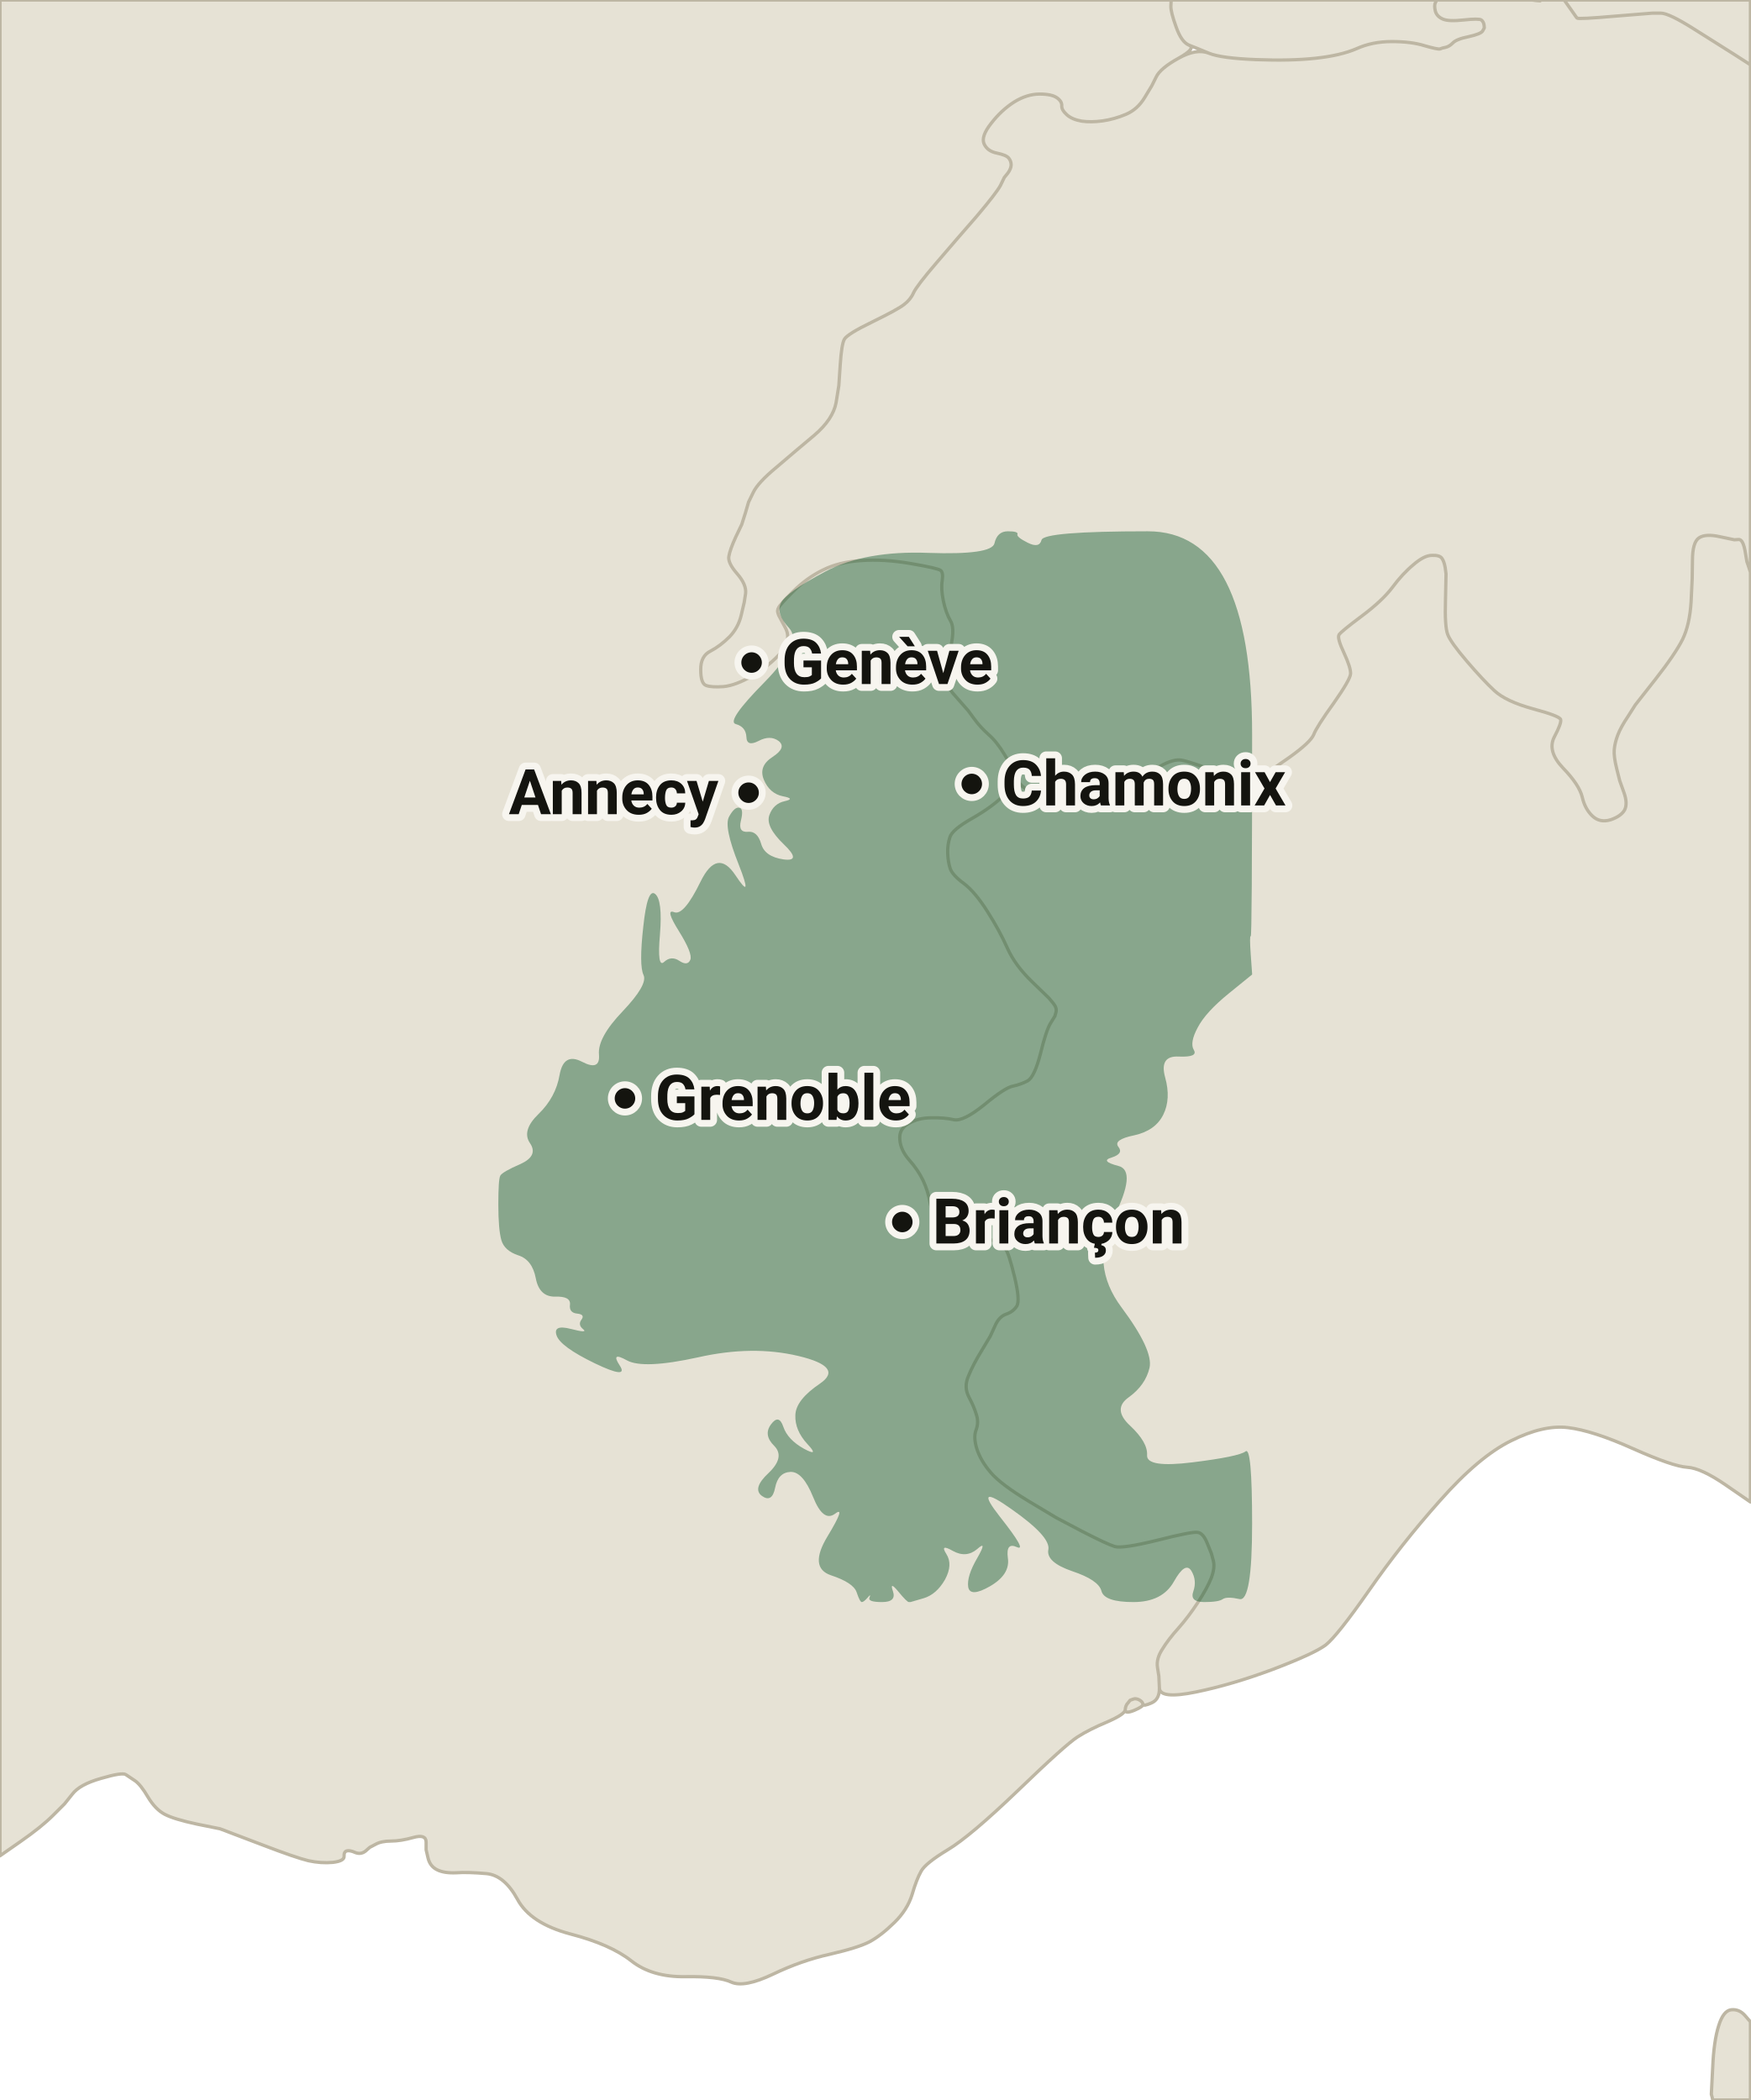
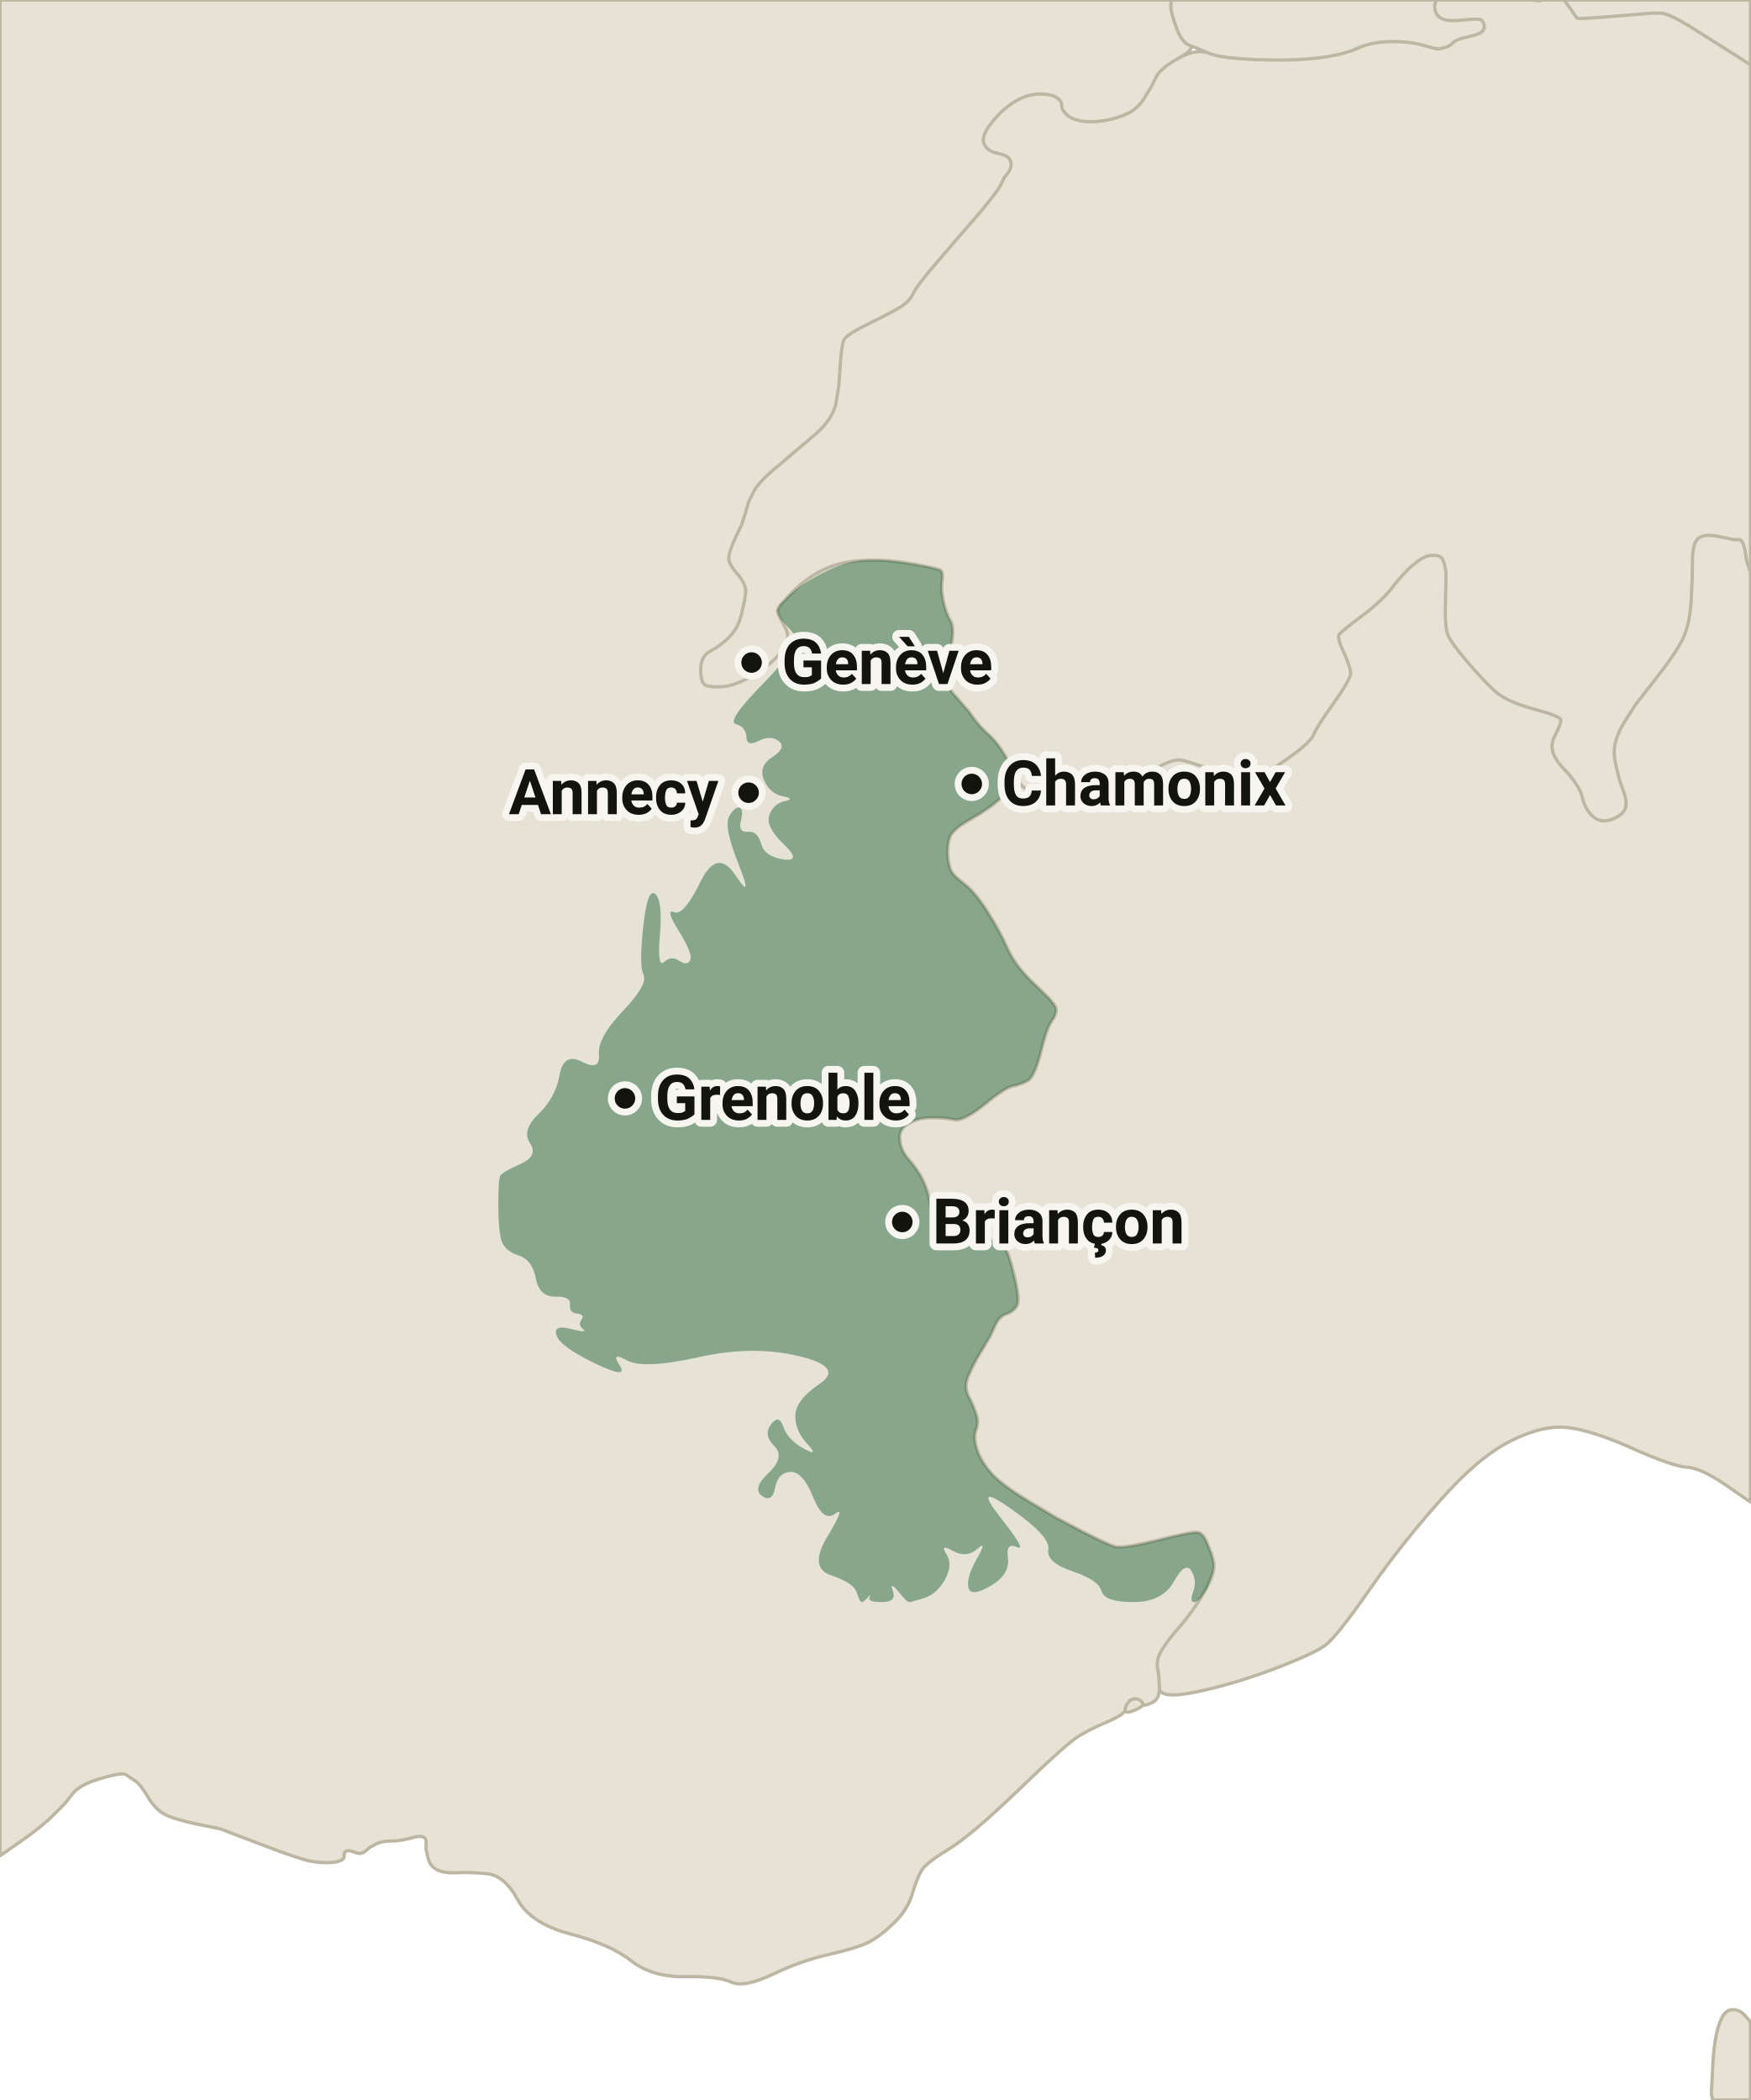
<svg xmlns="http://www.w3.org/2000/svg" viewBox="0 0 640 768" width="640" height="768" role="img">
  <style>
  .land { fill: #e6e2d5; stroke: #bdb6a3; stroke-width: 1.2; stroke-linejoin: round; }
  .admin { fill: none; stroke: #cfcabb; stroke-width: 1; stroke-linejoin: round; }
  /* **No stroke, on purpose.** A region is often a dozen Level III ecoregions,
     drawn as one path with a subpath each, so any stroke outlines every
     *internal* seam as boldly as the region's own edge — the Mid-Atlantic, at
     fifteen of them, read as a shattered windscreen. And those seams answer no
     question a reader has: the caption already names the ecoregions in words,
     and which of them a garden sits in changes nothing about what to plant. The
     region is one shape, so it is drawn as one shape. Because every ring is a
     subpath of a single path, fill-opacity composites once for the whole
     union - touching polygons leave no seam at all. */
  .cover { fill: #175e33; fill-opacity: 0.45; }
  .cover-box { fill: #175e33; fill-opacity: 0.26; stroke: #0d3d20; stroke-width: 2;
               stroke-dasharray: 9 7; stroke-linejoin: round; }
  .pin { fill: #14140f; stroke: #f7f5ef; stroke-width: 2.5; }
  .pin-label { font: 600 23px system-ui, -apple-system, "Segoe UI", Roboto, sans-serif;
               fill: #14140f; stroke: #f7f5ef; stroke-width: 5; paint-order: stroke;
               stroke-linejoin: round; dominant-baseline: central; }
+   /* A part of the region, not a town: italic, in the region's own green and
+      with no dot, so it can't be read as one more city on the map. */
+   .area-label { font: italic 600 19px system-ui, -apple-system, "Segoe UI", Roboto, sans-serif;
+                 fill: #0d3d20; stroke: #f7f5ef; stroke-width: 4; paint-order: stroke;
+                 stroke-linejoin: round; dominant-baseline: central; letter-spacing: 0.4px; }
  @media (prefers-color-scheme: dark) {
    .land { fill: #2e3325; stroke: #545d43; }
    .admin { stroke: #434b36; }
    .cover { fill: #7ec894; fill-opacity: 0.42; }
    .cover-box { fill: #7ec894; fill-opacity: 0.22; stroke: #b9e6c6; }
    .pin { fill: #f2f1e8; stroke: #14160f; }
    .pin-label { fill: #f2f1e8; stroke: #14160f; }
+     .area-label { fill: #b9e6c6; stroke: #14160f; }
  }
</style>
  <path class="land" fill-rule="evenodd" d="M640 116.5L640 209.3L639.4 207.4L638.7 205.4L638 201.3Q637.2 197.2 635.7 197.3L634.1 197.4L628.9 196.3Q623.6 195.1 621.2 196.7Q618.8 198.3 618.8 205L618.7 211.7L618.3 220.1Q617.8 228.4 615.2 233.8Q612.5 239.2 605.2 248.5L597.9 257.8L595.3 261.9Q592.6 265.9 591.5 268.8Q590.4 271.7 590.2 274.2Q590 276.7 591.1 281.1L592.2 285.5L593.7 289.7Q595.2 293.8 594 296.2Q592.7 298.5 588.9 299.8Q585 301 582.3 298.5Q579.5 295.9 578.5 291.5Q577.4 287 571.5 280.9Q565.6 274.7 568.3 269.5Q571 264.4 570.6 263.1Q570.1 261.8 560.4 259.2Q550.6 256.5 546.4 252.6Q542.2 248.7 536.3 241.8Q530.4 234.9 529.3 232Q528.2 229.1 528.5 219.5L528.7 209.9L528.4 207.6Q528 205.3 527.2 204.2Q526.4 203 523.6 203.1Q520.7 203.1 516.8 206.5Q512.8 209.8 509.1 214.8Q505.4 219.7 497.9 225.3Q490.4 230.9 489.6 232.1Q488.8 233.3 491.4 238.8Q493.9 244.2 493.8 246.4Q493.7 248.5 487.6 257.2Q481.4 265.8 480.3 268.7Q479.1 271.5 471.4 277L463.6 282.4L460.1 284.5Q456.5 286.5 445.7 282.5Q434.9 278.5 432 278Q429 277.5 424.2 280.2Q419.4 282.9 412.6 285.5Q405.8 288 394.8 290.5Q383.8 293 379.8 291.2Q375.8 289.3 373.9 287.6Q371.9 285.8 371 283.2L370 280.6L367.3 276Q364.5 271.3 361.4 268.6Q358.3 265.8 356.2 262.9L354 259.9L351.1 256.6L348.2 253.3L346.4 250.6Q344.5 247.8 347 239.1Q349.4 230.3 347.6 227.2Q345.8 224.1 344.9 219.7Q344 215.3 344.5 212.3Q344.9 209.3 343.9 208.6Q342.9 207.8 333 206.1Q323.1 204.4 314.9 205Q306.7 205.5 300.8 208.5Q294.9 211.4 290 216.3Q285.2 221.1 284.7 222.2Q284.1 223.2 284.4 224.1L284.7 225L287.1 229.5Q289.5 233.9 285.5 238.7Q281.4 243.4 275.2 247.1Q268.9 250.7 264.5 251.1Q260.1 251.4 258.2 250.7Q256.2 250 256.2 245Q256.1 239.9 259.8 238.1Q263.4 236.2 266.7 232.9Q269.9 229.6 271 225L272.1 220.3L272.6 217.1Q273 213.8 269.5 209.8Q266 205.8 266.5 203.4Q266.9 201 269 196.4L271.2 191.8L272.5 187.7L273.7 183.6L275.4 180.1Q277.1 176.5 284 170.8L290.8 165L297.7 159.2Q304.6 153.3 305.7 147.2L306.7 141L307.2 133.5Q307.7 125.9 308.7 124.1Q309.7 122.2 319 117.7Q328.2 113.2 330.5 111.4Q332.9 109.6 334 107.1Q335.2 104.5 342.5 96L349.8 87.5L357.1 79.1Q364.3 70.6 365.8 67.8L367.2 64.9L368.5 63.3Q369.7 61.6 369.7 60.3Q369.7 58.9 368.8 57.8Q367.9 56.7 364.5 56Q361 55.3 359.8 52.6Q358.6 49.9 362.4 45.1Q366.1 40.3 370.8 37.3Q375.5 34.4 380.1 34.4Q384.6 34.4 386.5 35.8Q388.3 37.1 388.2 38.7Q388.1 40.2 390.1 42Q392 43.7 395.5 44.3Q398.9 44.8 403.2 44.2Q407.4 43.6 411.7 41.8Q415.9 40 418.5 35.7L421.1 31.4L422.7 28.2Q424.2 25 430.9 21.3Q437.5 17.6 442.1 19.5Q446.6 21.3 459.2 21.8Q471.8 22.3 481 21.3Q490.2 20.3 496 17.8Q501.7 15.2 508.9 15.2Q516 15.2 520.8 16.7Q525.6 18.1 526.5 17.9L527.3 17.6L528.6 17.3Q529.9 17 531.2 15.7Q532.5 14.3 537 13.4Q541.5 12.4 542.1 11.3L542.7 10.2L542.6 9.1Q542.4 7.9 541.6 7.3Q540.7 6.7 535.2 7.3Q529.7 7.9 527.6 7Q525.4 6.1 524.8 4.1Q524.3 2 524.8 1L525.3 0L542.8 0L560.2 0L561.7 0.2L563.1 0.3L563.2 0.2L563.3 0L567.6 0L571.9 0L574.1 3.1L576.2 6.1L576.6 6.6Q577 7.1 590.6 5.9L604.2 4.8L607.2 4.8Q610.2 4.8 619.5 10.7L628.7 16.5L634.4 20.1L640 23.7L640 116.5ZM417.9 623.3Q418 624.1 414.7 625.5Q411.3 626.9 411.4 625.3Q411.5 623.7 412.4 622.8L413.2 621.8L414.3 621.4Q415.3 621 416.6 621.7Q417.8 622.4 417.9 623.3ZM367.5 290.4Q371.9 285.8 373.9 287.6Q375.8 289.3 379.8 291.2Q383.8 293 394.8 290.5Q405.8 288 412.6 285.5Q419.4 282.9 424.2 280.2Q429 277.5 432 278Q434.9 278.5 445.7 282.5Q456.5 286.5 460.1 284.5L463.6 282.4L471.4 277Q479.1 271.5 480.3 268.7Q481.4 265.8 487.6 257.2Q493.7 248.5 493.8 246.4Q493.9 244.2 491.4 238.8Q488.8 233.3 489.6 232.1Q490.4 230.9 497.9 225.3Q505.4 219.7 509.1 214.8Q512.8 209.8 516.8 206.5Q520.7 203.1 523.6 203.1Q526.4 203 527.2 204.2Q528 205.3 528.4 207.6L528.7 209.9L528.5 219.5Q528.2 229.1 529.3 232Q530.4 234.9 536.3 241.8Q542.2 248.7 546.4 252.6Q550.6 256.5 560.4 259.2Q570.1 261.8 570.6 263.1Q571 264.4 568.3 269.5Q565.6 274.7 571.5 280.9Q577.4 287 578.5 291.5Q579.5 295.9 582.3 298.5Q585 301 588.9 299.8Q592.7 298.5 594 296.2Q595.2 293.8 593.7 289.7L592.2 285.5L591.1 281.1Q590 276.7 590.2 274.2Q590.4 271.7 591.5 268.8Q592.6 265.9 595.3 261.9L597.9 257.8L605.2 248.5Q612.5 239.2 615.2 233.8Q617.8 228.4 618.3 220.1L618.7 211.7L618.8 205Q618.8 198.3 621.2 196.7Q623.6 195.1 628.9 196.3L634.1 197.4L635.7 197.3Q637.2 197.2 638 201.3L638.7 205.4L639.4 207.4L640 209.3L640 379.3L640 549.3L631 543.1Q622 536.9 616.9 536.6Q611.7 536.3 597.1 529.8Q582.4 523.2 573.3 522.1Q564.3 521 552.5 526.9Q540.7 532.7 526.4 548.9Q512.1 565 500.5 581.7Q488.9 598.3 484.7 601.6Q480.4 604.8 465.4 610.5Q450.4 616.1 437.2 618.8Q424 621.5 423.9 617.3L423.7 613L423.2 609.8Q422.7 606.6 425 603.1Q427.2 599.5 430.9 595.4Q434.6 591.2 438 586Q441.4 580.8 442.9 577Q444.3 573.2 443.6 570.7L442.9 568.1L441.4 564.4Q439.9 560.6 437.8 560.4Q435.7 560.1 423.1 563.3Q410.5 566.4 407.6 565.6Q404.7 564.7 395.4 559.9L386.1 555L376.1 549Q366 542.9 362.3 538.6Q358.6 534.3 357.2 530Q355.8 525.6 356.9 522.9Q357.9 520.1 357 517.4Q356.2 514.6 354.3 511Q352.3 507.3 354.1 503.2Q355.8 499 359 493.8L362.1 488.6L363.7 485.1Q365.2 481.5 367.9 480.6Q370.5 479.7 371.8 477.6Q373 475.4 370.9 466.8Q368.8 458.2 367.7 456.9L366.6 455.5L364.8 454.4Q363 453.3 360.2 453.2Q357.4 453.1 352.5 451.3Q347.7 449.5 344.2 446.6Q340.7 443.6 340 439.6Q339.3 435.6 337.5 431.7Q335.6 427.8 332.5 424.3Q329.3 420.7 329 416.8Q328.6 412.9 332.2 410.9Q335.7 408.8 340.5 408.8Q345.4 408.7 348.8 409.5Q352.2 410.2 359.9 404Q367.5 397.7 370.4 397.2Q373.2 396.6 375.7 395.3Q378.2 393.9 380.4 385.4Q382.5 376.8 384.1 374.2L385.7 371.6L386.1 370.1Q386.5 368.6 385 366.8L383.5 365L377.3 359Q371.1 353 368.3 346.7Q365.5 340.4 361 333.3Q356.5 326.2 352.4 323.1Q348.2 320 347.4 317.6Q346.6 315.1 346.5 312Q346.4 308.9 347.3 306.2Q348.1 303.4 355.6 299.2Q363.1 294.9 367.5 290.4ZM534.1 0L640 0L640 11.9L640 23.7L634.4 20.1L628.7 16.5L619.5 10.7Q610.2 4.8 607.2 4.8L604.2 4.8L590.6 5.9Q577 7.1 576.6 6.6L576.2 6.1L574.1 3.1L571.9 0L567.6 0L563.3 0L563.2 0.2L563.1 0.3L561.7 0.2L560.2 0L542.8 0L525.3 0L524.8 1Q524.3 2 524.8 4.1Q525.4 6.1 527.6 7Q529.7 7.9 535.2 7.3Q540.7 6.7 541.6 7.3Q542.4 7.9 542.6 9.1L542.7 10.2L542.1 11.3Q541.5 12.4 537 13.4Q532.5 14.3 531.2 15.7Q529.9 17 528.6 17.3L527.3 17.6L526.5 17.9Q525.6 18.1 520.8 16.7Q516 15.2 508.9 15.2Q501.7 15.2 496 17.8Q490.2 20.3 481 21.3Q471.8 22.3 459.2 21.8Q446.6 21.3 442.1 19.5L437.5 17.6L434.7 16.5Q431.9 15.3 430 9.8Q428 4.3 428.1 2.2L428.2 0L534.1 0ZM640 753.7L640 768L633.1 768L626.2 768L626 767L625.7 765.9L626.2 756.2Q626.6 746.4 628.4 740.8Q630.1 735.3 633 735Q635.9 734.7 638 737.1L640 739.4L640 753.7ZM434.7 16.5Q437.5 17.6 430.9 21.3Q424.2 25 422.7 28.2L421.1 31.4L418.5 35.7Q415.9 40 411.7 41.8Q407.4 43.6 403.2 44.2Q398.9 44.8 395.5 44.3Q392 43.7 390.1 42Q388.1 40.2 388.2 38.7Q388.3 37.1 386.5 35.8Q384.6 34.4 380.1 34.4Q375.5 34.4 370.8 37.3Q366.1 40.3 362.4 45.1Q358.6 49.9 359.8 52.6Q361 55.3 364.5 56Q367.9 56.7 368.8 57.8Q369.7 58.9 369.7 60.3Q369.7 61.6 368.5 63.3L367.2 64.9L365.8 67.8Q364.3 70.6 357.1 79.1L349.8 87.5L342.5 96Q335.2 104.5 334 107.1Q332.9 109.6 330.5 111.4Q328.2 113.2 319 117.7Q309.7 122.2 308.7 124.1Q307.7 125.9 307.2 133.5L306.7 141L305.7 147.2Q304.6 153.3 297.7 159.2L290.8 165L284 170.8Q277.1 176.5 275.4 180.1L273.7 183.6L272.5 187.7L271.2 191.8L269 196.4Q266.9 201 266.5 203.4Q266 205.8 269.5 209.8Q273 213.8 272.6 217.1L272.1 220.3L271 225Q269.9 229.6 266.7 232.9Q263.4 236.2 259.8 238.1Q256.1 239.9 256.2 245Q256.2 250 258.2 250.7Q260.1 251.4 264.5 251.1Q268.9 250.7 275.2 247.1Q281.4 243.4 285.5 238.7Q289.5 233.9 287.1 229.5L284.7 225L284.4 224.1Q284.1 223.2 284.7 222.2Q285.2 221.1 290 216.3Q294.9 211.4 300.8 208.5Q306.7 205.5 314.9 205Q323.1 204.4 333 206.1Q342.9 207.8 343.9 208.6Q344.9 209.3 344.5 212.3Q344 215.3 344.9 219.7Q345.8 224.1 347.6 227.2Q349.4 230.3 347 239.1Q344.5 247.8 346.4 250.6L348.2 253.3L351.1 256.6L354 259.9L356.2 262.9Q358.3 265.8 361.4 268.6Q364.5 271.3 367.3 276L370 280.6L371 283.2Q371.9 285.8 367.5 290.4Q363.1 294.9 355.6 299.2Q348.1 303.4 347.3 306.2Q346.4 308.9 346.5 312Q346.6 315.1 347.4 317.6Q348.2 320 352.4 323.1Q356.5 326.2 361 333.3Q365.5 340.4 368.3 346.7Q371.1 353 377.3 359L383.5 365L385 366.8Q386.5 368.6 386.1 370.1L385.7 371.6L384.1 374.2Q382.5 376.8 380.4 385.4Q378.2 393.9 375.7 395.3Q373.2 396.6 370.4 397.2Q367.5 397.7 359.9 404Q352.2 410.2 348.8 409.5Q345.4 408.7 340.5 408.8Q335.7 408.8 332.2 410.9Q328.6 412.9 329 416.8Q329.3 420.7 332.5 424.3Q335.6 427.8 337.5 431.7Q339.3 435.6 340 439.6Q340.7 443.6 344.2 446.6Q347.7 449.5 352.5 451.3Q357.4 453.1 360.2 453.2Q363 453.3 364.8 454.4L366.6 455.5L367.7 456.9Q368.8 458.2 370.9 466.8Q373 475.4 371.8 477.6Q370.5 479.7 367.9 480.6Q365.2 481.5 363.7 485.1L362.1 488.6L359 493.8Q355.8 499 354.1 503.2Q352.3 507.3 354.3 511Q356.2 514.6 357 517.4Q357.9 520.1 356.9 522.9Q355.8 525.6 357.2 530Q358.6 534.3 362.3 538.6Q366 542.9 376.1 549L386.1 555L395.4 559.9Q404.7 564.7 407.6 565.6Q410.5 566.4 423.1 563.3Q435.7 560.1 437.8 560.4Q439.9 560.6 441.4 564.4L442.9 568.1L443.6 570.7Q444.3 573.2 442.9 577Q441.4 580.8 438 586Q434.6 591.2 430.9 595.4Q427.2 599.5 425 603.1Q422.7 606.6 423.2 609.8L423.7 613L423.9 617.3Q424 621.5 421 622.8Q418 624.1 417.9 623.3Q417.8 622.4 416.6 621.7Q415.3 621 414.3 621.4L413.2 621.8L412.4 622.8Q411.5 623.7 411.4 625.3Q411.3 626.9 404.9 629.7Q398.4 632.4 394 635.2Q389.6 638 372.2 654.8Q354.7 671.6 346.5 676.5Q338.4 681.4 336.8 684.3Q335.1 687.3 333.5 692.8Q331.8 698.4 327 703.1Q322.2 707.8 318 710.1Q313.8 712.3 303.4 714.7Q293 717 282.6 722Q272.1 727 267.4 724.9Q262.7 722.7 250.6 722.9Q238.4 723.1 230.8 717.1Q223.2 711.1 208.6 707.3Q193.9 703.4 189.2 694.6Q184.4 685.8 177.8 685.2Q171.1 684.6 166.8 684.9Q162.4 685.1 159.8 683.8Q157.2 682.5 156.5 679.5L155.8 676.5L155.8 673.6Q155.7 670.7 151.1 672Q146.5 673.3 143 673.3Q139.4 673.3 137.3 674.5L135.2 675.6L133.6 677Q131.9 678.3 129.9 677.5Q127.9 676.6 126.8 676.9Q125.7 677.2 125.8 678.9Q125.9 680.6 121.7 681.1Q117.4 681.5 112.8 680.5Q108.2 679.4 96.2 674.8L84.1 670.2L82.3 669.5L80.4 668.8L72 667.1Q63.6 665.3 60.2 663.5Q56.8 661.7 54.1 657.2Q51.4 652.6 49.3 651.2L47.2 649.8L46 649Q44.7 648.1 36.9 650.4Q29.1 652.6 26.4 656.2L23.6 659.7L19.4 663.9Q15.2 668.1 7.6 673.4L0 678.7L0 339.4L0 0L214.1 0L428.2 0L428.1 2.2Q428 4.3 430 9.8Q431.9 15.3 434.7 16.5Z" />
-   <path class="cover" fill-rule="evenodd" d="M457.8 268.5Q457.8 194.3 419.7 194.3Q381.6 194.3 380.8 197.5Q380 200.6 375.8 198.5Q371.6 196.4 372 195.4Q372.4 194.3 368.5 194.3Q364.6 194.3 363.6 198.7Q362.6 203 339.5 202.2Q316.3 201.3 301.8 209Q287.3 216.7 285.5 220.6Q283.6 224.4 288.6 229.8Q293.5 235.2 279.5 249.5Q265.4 263.8 269 264.8Q272.7 265.8 272.9 269.5Q273 273.2 277.3 271Q281.6 268.7 284.7 271Q287.7 273.4 282.5 276.8Q277.2 280.2 279.3 285.2Q281.4 290.2 286.2 291.2Q291 292.1 286.9 293Q282.8 293.9 281.3 298.1Q279.8 302.3 286.6 308.8Q293.3 315.2 286.5 314.3Q279.6 313.3 278.3 308.6Q276.9 303.8 273.4 304.2Q269.8 304.5 270.9 300.1Q272 295.7 270.3 295.4Q268.6 295 266.6 298.6Q264.5 302.2 270.1 316.2Q275.6 330.2 268.9 320.1Q262.2 310 256.1 322.5Q250 335 246.5 333.6Q243 332.2 248.2 340.5Q253.3 348.7 252.4 351Q251.4 353.4 248.4 351.4Q245.4 349.4 242.8 351.8Q240.2 354.2 241.3 341.7Q242.3 329.1 239.5 326.9Q236.7 324.7 235.2 338.9Q233.6 353.1 235.3 356.6Q236.9 360.1 227.7 369.8Q218.4 379.5 219 385.7Q219.5 391.8 212.8 388.3Q206.1 384.8 204.6 393.1Q203.2 401.3 196.9 407.4Q190.6 413.5 193.8 418.1Q196.9 422.7 190.3 425.7Q183.6 428.6 182.9 430Q182.2 431.3 182.2 440.5Q182.2 449.6 183.3 453.5Q184.4 457.4 189.5 459.1Q194.6 460.7 195.9 467.5Q197.2 474.3 203 474.2Q208.7 474 208.4 477.1Q208 480.1 211 480.4Q214 480.7 212.6 482.6Q211.2 484.5 213.2 486.1Q215.2 487.7 208.7 486Q202.1 484.3 203.5 488.4Q204.9 492.5 217.5 498.6Q230 504.6 226.6 499.4Q223.1 494.1 229.2 497.5Q235.2 500.8 255.2 496.4Q275.1 491.9 291.9 495.9Q308.7 499.9 299.8 506Q290.9 512 290.8 517.6Q290.6 523.1 295.2 528.1Q299.8 533 293.9 529.8Q288 526.5 286.4 521.8Q284.8 517 281.9 520.9Q279 524.8 283.1 528.8Q287.1 532.9 281 538.7Q274.9 544.4 278.6 547.1Q282.3 549.7 283.4 544.1Q284.5 538.5 289 538.3Q293.5 538.1 297.3 547.5Q301 556.8 305.3 553.6Q309.5 550.4 302.6 561.8Q295.6 573.3 303.8 576.1Q312 578.8 313.2 582.3Q314.4 585.9 315.1 585.9Q315.8 585.9 317.2 584.3Q318.6 582.6 317.9 584.3Q317.2 585.9 322.5 585.9Q327.8 585.9 326.5 582Q325.1 578 328.4 582Q331.6 585.9 332.3 585.9L332.9 585.9L337.7 584.5Q342.4 583.1 345.5 577.7Q348.5 572.2 346 568.3Q343.5 564.4 348.4 567.2Q353.3 569.9 357.3 566.5Q361.2 563 357.3 569.8Q353.4 576.5 354 580.4Q354.7 584.3 362 580.1Q369.4 575.8 368.5 569.8Q367.7 563.9 371.8 565.8Q375.8 567.6 365.6 554.7Q355.4 541.7 369.8 551.9Q384.2 562 383.3 566.7Q382.4 571.3 392 574.6Q401.6 577.8 402.7 581.8Q403.7 585.9 414.4 585.9Q425 585.9 429.2 578.4Q433.4 570.9 435.6 574.5Q437.7 578 436.3 582Q434.9 585.9 440.3 585.9Q445.6 585.9 447.1 584.8Q448.6 583.8 453.2 584.8Q457.8 585.9 457.8 557.3Q457.8 528.8 455.4 530.8Q452.9 532.7 436 534.8Q419.1 536.9 419.4 532.2Q419.7 527.5 413.2 521.4Q406.6 515.3 412.7 511Q418.8 506.6 420.3 500.2Q421.7 493.8 410.1 478.2Q398.4 462.6 407.1 445.4Q415.8 428.1 408.9 426.4Q402 424.6 406.5 423.3Q410.9 421.9 408.9 419.4Q406.9 416.8 414.7 415.2Q422.4 413.5 425.3 407.7Q428.2 401.9 426 394Q423.8 386 431 386.4Q438.1 386.7 436.5 384Q434.9 381.4 437.9 375.8Q440.8 370.2 449.3 363.3L457.8 356.4L457.8 356.3L457.8 356.1L457.3 349.1Q456.8 342 457.3 342.4Q457.8 342.7 457.8 268.5Z" />
+   <path class="cover" fill-rule="evenodd" d="M182.2 440.5Q182.2 449.6 183.3 453.5Q184.4 457.4 189.5 459.1Q194.6 460.7 195.9 467.5Q197.2 474.3 203 474.2Q208.7 474 208.4 477.1Q208 480.1 211 480.4Q214 480.7 212.6 482.6Q211.2 484.5 213.2 486.1Q215.2 487.7 208.7 486Q202.1 484.3 203.5 488.4Q204.9 492.5 217.5 498.6Q230 504.6 226.6 499.4Q223.1 494.1 229.2 497.5Q235.2 500.8 255.2 496.4Q275.1 491.9 291.9 495.9Q308.7 499.9 299.8 506Q290.9 512 290.8 517.6Q290.6 523.1 295.2 528.1Q299.8 533 293.9 529.8Q288 526.5 286.4 521.8Q284.8 517 281.9 520.9Q279 524.8 283.1 528.8Q287.1 532.9 281 538.7Q274.9 544.4 278.6 547.1Q282.3 549.7 283.4 544.1Q284.5 538.5 289 538.3Q293.5 538.1 297.3 547.5Q301 556.8 305.3 553.6Q309.5 550.4 302.6 561.8Q295.6 573.3 303.8 576.1Q312 578.8 313.2 582.3Q314.4 585.9 315.1 585.9Q315.8 585.9 317.2 584.3Q318.6 582.6 317.9 584.3Q317.2 585.9 322.5 585.9Q327.8 585.9 326.5 582Q325.1 578 328.4 582Q331.6 585.9 332.3 585.9L332.9 585.9L337.7 584.5Q342.4 583.1 345.5 577.7Q348.5 572.2 346 568.3Q343.5 564.4 348.4 567.2Q353.3 569.9 357.3 566.5Q361.2 563 357.3 569.8Q353.4 576.5 354 580.4Q354.7 584.3 362 580.1Q369.4 575.8 368.5 569.8Q367.7 563.9 371.8 565.8Q375.8 567.6 365.6 554.7Q355.4 541.7 369.8 551.9Q384.2 562 383.3 566.7Q382.4 571.3 392 574.6Q401.6 577.8 402.7 581.8Q403.7 585.9 414.4 585.9Q425 585.9 429.2 578.4Q433.4 570.9 435.6 574.5Q437.7 578 436.3 582Q434.9 585.9 436.5 585.9Q438.1 585.9 439.8 583.3L441.4 580.8L442.9 577Q444.3 573.2 443.6 570.7L442.9 568.1L441.4 564.4Q439.9 560.6 437.8 560.4Q435.7 560.1 423.1 563.3Q410.5 566.4 407.6 565.6Q404.7 564.7 395.4 559.9L386.1 555L376.1 549Q366 542.9 362.3 538.6Q358.6 534.3 357.2 530Q355.8 525.6 356.9 522.9Q357.9 520.1 357 517.4Q356.2 514.6 354.3 511Q352.3 507.3 354.1 503.2Q355.8 499 359 493.8L362.1 488.6L363.7 485.1Q365.2 481.5 367.9 480.6Q370.5 479.7 371.8 477.6Q373 475.4 370.9 466.8Q368.8 458.2 367.7 456.9L366.6 455.5L364.8 454.4Q363 453.3 360.2 453.2Q357.4 453.1 352.5 451.3Q347.7 449.5 344.2 446.6Q340.7 443.6 340 439.6Q339.3 435.6 337.5 431.7Q335.6 427.8 332.5 424.3Q329.3 420.7 329 416.8Q328.6 412.9 332.2 410.9Q335.7 408.8 340.5 408.8Q345.4 408.7 348.8 409.5Q352.2 410.2 359.9 404Q367.5 397.7 370.4 397.2Q373.2 396.6 375.7 395.3Q378.2 393.9 380.4 385.4Q382.5 376.8 384.1 374.2L385.7 371.6L386.1 370.1Q386.5 368.6 385 366.8L383.5 365L377.3 359Q371.1 353 368.3 346.7Q365.5 340.4 361 333.3Q356.5 326.2 352.4 323.1Q348.2 320 347.4 317.6Q346.6 315.1 346.5 312Q346.4 308.9 347.3 306.2Q348.1 303.4 355.6 299.2Q363.1 294.9 367.5 290.4Q371.9 285.8 371 283.2L370 280.6L367.3 276Q364.5 271.3 361.4 268.6Q358.3 265.8 356.2 262.9L354 259.9L351.1 256.6L348.2 253.3L346.4 250.6Q344.5 247.8 347 239.1Q349.4 230.3 347.6 227.2Q345.8 224.1 344.9 219.7Q344 215.3 344.5 212.3Q344.9 209.3 343.9 208.6Q342.9 207.8 333 206.1Q323.1 204.4 316 204.9Q308.8 205.3 300.5 209.7Q292.2 214.1 288.7 217.6L285.2 221.1L284.9 221.8L284.5 222.5L284.3 222.9L284.1 223.3L284.4 224.2L284.7 225L285.1 225.8L285.5 226.5L289.5 230.9Q293.5 235.2 279.5 249.5Q265.4 263.8 269 264.8Q272.7 265.8 272.9 269.5Q273 273.2 277.3 271Q281.6 268.7 284.7 271Q287.7 273.4 282.5 276.8Q277.2 280.2 279.3 285.2Q281.4 290.2 286.2 291.2Q291 292.1 286.9 293Q282.8 293.9 281.3 298.1Q279.8 302.3 286.6 308.8Q293.3 315.2 286.5 314.3Q279.6 313.3 278.3 308.6Q276.9 303.8 273.4 304.2Q269.8 304.5 270.9 300.1Q272 295.7 270.3 295.4Q268.6 295 266.6 298.6Q264.5 302.2 270.1 316.2Q275.6 330.2 268.9 320.1Q262.2 310 256.1 322.5Q250 335 246.5 333.6Q243 332.2 248.2 340.5Q253.3 348.7 252.4 351Q251.4 353.4 248.4 351.4Q245.4 349.4 242.8 351.8Q240.2 354.2 241.3 341.7Q242.3 329.1 239.5 326.9Q236.7 324.7 235.2 338.9Q233.6 353.1 235.3 356.6Q236.9 360.1 227.7 369.8Q218.4 379.5 219 385.7Q219.5 391.8 212.8 388.3Q206.1 384.8 204.6 393.1Q203.2 401.3 196.9 407.4Q190.6 413.5 193.8 418.1Q196.9 422.7 190.3 425.7Q183.6 428.6 182.9 430Q182.2 431.3 182.2 440.5Z" />
  <circle class="pin" cx="274.8" cy="242.3" r="5" />
  <text class="pin-label" x="285.8" y="242.3" text-anchor="start">Genève</text>
  <circle class="pin" cx="273.7" cy="289.9" r="5" />
  <text class="pin-label" x="262.7" y="289.9" text-anchor="end">Annecy</text>
  <circle class="pin" cx="355.3" cy="286.7" r="5" />
  <text class="pin-label" x="366.3" y="286.7" text-anchor="start">Chamonix</text>
  <circle class="pin" cx="228.5" cy="401.7" r="5" />
  <text class="pin-label" x="239.5" y="401.7" text-anchor="start">Grenoble</text>
  <circle class="pin" cx="329.9" cy="446.9" r="5" />
  <text class="pin-label" x="340.9" y="446.9" text-anchor="start">Briançon</text>
</svg>
